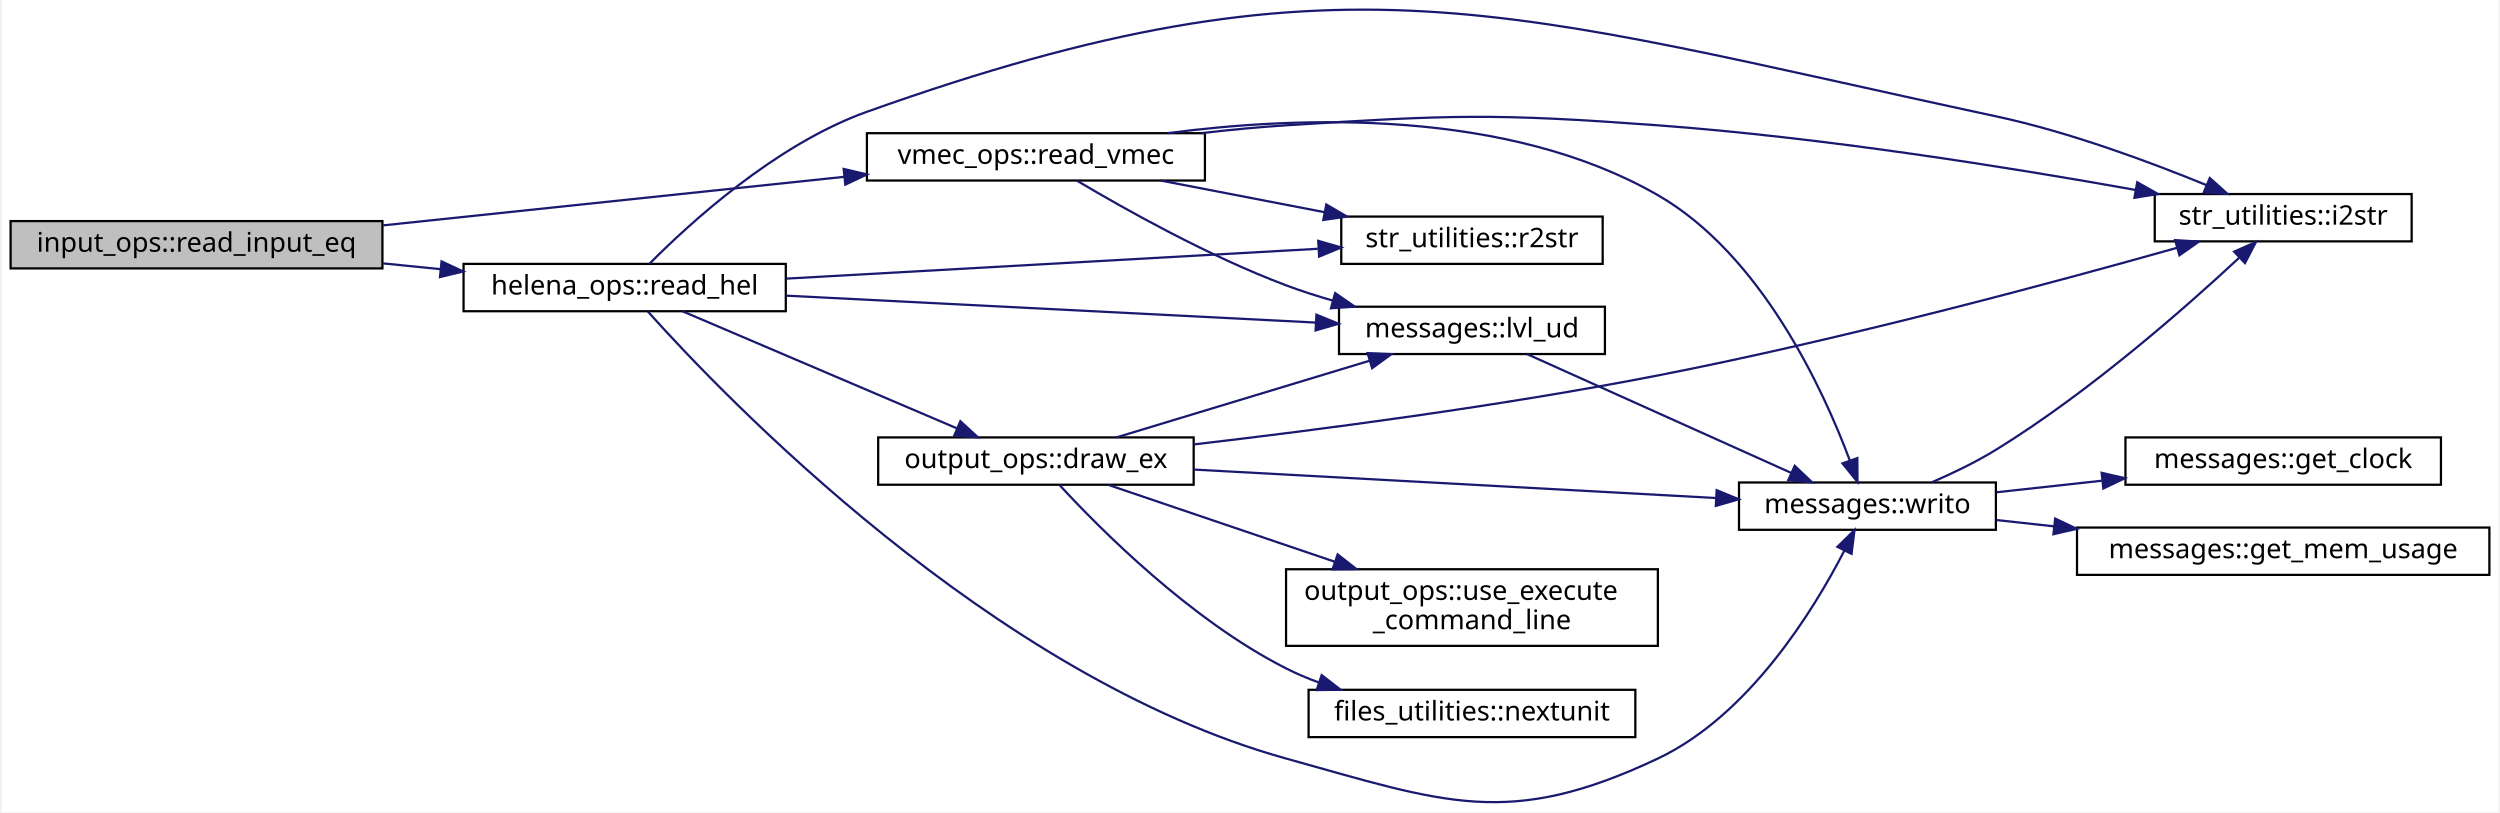
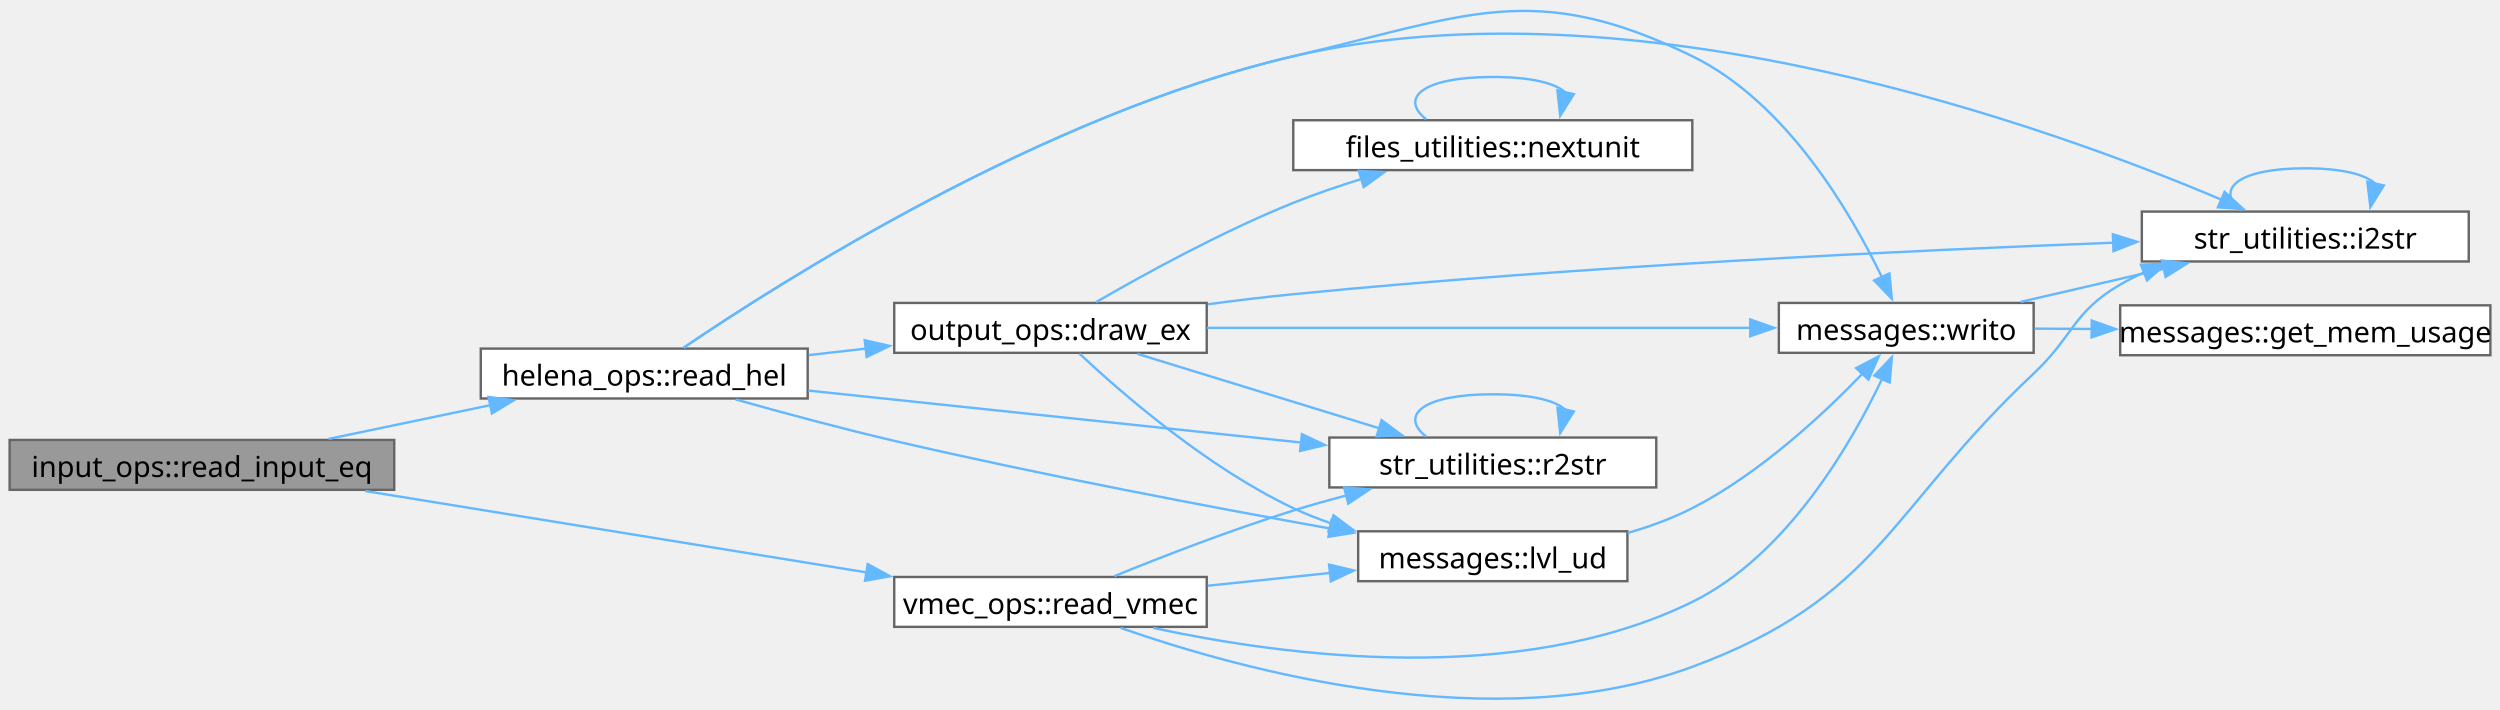
- <svg xmlns="http://www.w3.org/2000/svg" xmlns:xlink="http://www.w3.org/1999/xlink" width="1108pt" height="360pt" viewBox="0.00 0.00 1108.00 360.46">
-   <g id="graph0" class="graph" transform="scale(1 1) rotate(0) translate(4 356.46)">
-     <polygon fill="white" stroke="transparent" points="-4,4 -4,-356.46 1104,-356.46 1104,4 -4,4" />
-     <g id="node1" class="node">
-       <g id="a_node1">
+ <svg xmlns="http://www.w3.org/2000/svg" xmlns:xlink="http://www.w3.org/1999/xlink" width="1040pt" height="295pt" viewBox="0.00 0.00 1040.00 295.00">
+   <g id="graph0" class="graph" transform="scale(1 1) rotate(0) translate(4 290.81)">
+     <g id="Node000001" class="node">
+       <g id="a_Node000001">
        <a xlink:title="Reads the equilibrium input file if no Richardson restart.">
-           <polygon fill="#bfbfbf" stroke="black" points="0,-237.35 0,-258.35 165,-258.35 165,-237.35 0,-237.35" />
-           <text text-anchor="middle" x="82.5" y="-244.75" font-family="Ubuntu Mono" font-size="12.00">input_ops::read_input_eq</text>
-         </a>
-       </g>
-     </g>
-     <g id="node2" class="node">
-       <g id="a_node2">
-         <a xlink:href="namespacehelena__ops.html#ae05ba1182eb002d93c27ca4ff7ab8cf2" target="_top" xlink:title="Reads the HELENA equilibrium data.">
-           <polygon fill="white" stroke="black" points="201,-218.35 201,-239.35 344,-239.35 344,-218.35 201,-218.35" />
-           <text text-anchor="middle" x="272.5" y="-225.75" font-family="Ubuntu Mono" font-size="12.00">helena_ops::read_hel</text>
-         </a>
-       </g>
-     </g>
-     <g id="edge1" class="edge">
-       <path fill="none" stroke="midnightblue" d="M165.14,-239.59C173.59,-238.74 182.18,-237.87 190.63,-237.02" />
-       <polygon fill="midnightblue" stroke="midnightblue" points="191.24,-240.47 200.84,-235.99 190.54,-233.51 191.24,-240.47" />
-     </g>
-     <g id="node12" class="node">
-       <g id="a_node12">
-         <a xlink:href="namespacevmec__ops.html#a5afb9dedf9ef3dc2b4d93e20de2e22b8" target="_top" xlink:title="Reads the VMEC equilibrium data.">
-           <polygon fill="white" stroke="black" points="380,-276.35 380,-297.35 530,-297.35 530,-276.35 380,-276.35" />
-           <text text-anchor="middle" x="455" y="-283.75" font-family="Ubuntu Mono" font-size="12.00">vmec_ops::read_vmec</text>
-         </a>
-       </g>
-     </g>
-     <g id="edge16" class="edge">
-       <path fill="none" stroke="midnightblue" d="M165.27,-256.45C226.03,-262.85 308.66,-271.55 369.96,-278" />
-       <polygon fill="midnightblue" stroke="midnightblue" points="369.68,-281.49 379.99,-279.05 370.41,-274.53 369.68,-281.49" />
-     </g>
-     <g id="node3" class="node">
-       <g id="a_node3">
+           <polygon fill="#999999" stroke="#666666" points="160,-107.79 0,-107.79 0,-87.04 160,-87.04 160,-107.79" />
+           <text xml:space="preserve" text-anchor="middle" x="80" y="-92.39" font-family="Ubuntu Mono" font-size="12.00">input_ops::read_input_eq</text>
+         </a>
+       </g>
+     </g>
+     <g id="Node000002" class="node">
+       <g id="a_Node000002">
+         <a xlink:href="namespacehelena__ops.html#ad227f370bcd063642a98b57e7a4a5abc" target="_top" xlink:title="Reads the HELENA equilibrium data.">
+           <polygon fill="white" stroke="#666666" points="332,-145.79 196,-145.79 196,-125.04 332,-125.04 332,-145.79" />
+           <text xml:space="preserve" text-anchor="middle" x="264" y="-130.39" font-family="Ubuntu Mono" font-size="12.00">helena_ops::read_hel</text>
+         </a>
+       </g>
+     </g>
+     <g id="edge1_Node000001_Node000002" class="edge">
+       <g id="a_edge1_Node000001_Node000002">
+         <a xlink:title=" ">
+           <path fill="none" stroke="#63b8ff" d="M132.67,-108.21C153.61,-112.58 177.99,-117.67 199.96,-122.26" />
+           <polygon fill="#63b8ff" stroke="#63b8ff" points="199.22,-125.68 209.72,-124.3 200.65,-118.83 199.22,-125.68" />
+         </a>
+       </g>
+     </g>
+     <g id="Node000010" class="node">
+       <g id="a_Node000010">
+         <a xlink:href="namespacevmec__ops.html#a3df3b64d29e4242be9116a7a04275103" target="_top" xlink:title="Reads the VMEC equilibrium data.">
+           <polygon fill="white" stroke="#666666" points="498,-50.79 368,-50.79 368,-30.04 498,-30.04 498,-50.79" />
+           <text xml:space="preserve" text-anchor="middle" x="433" y="-35.39" font-family="Ubuntu Mono" font-size="12.00">vmec_ops::read_vmec</text>
+         </a>
+       </g>
+     </g>
+     <g id="edge18_Node000001_Node000010" class="edge">
+       <g id="a_edge18_Node000001_Node000010">
+         <a xlink:title=" ">
+           <path fill="none" stroke="#63b8ff" d="M147.85,-86.56C207.39,-76.89 294.45,-62.76 356.49,-52.68" />
+           <polygon fill="#63b8ff" stroke="#63b8ff" points="356.97,-56.15 366.28,-51.09 355.85,-49.24 356.97,-56.15" />
+         </a>
+       </g>
+     </g>
+     <g id="Node000003" class="node">
+       <g id="a_Node000003">
        <a xlink:href="namespaceoutput__ops.html#a50bfbb88cc91805469353c3ff47b3e2e" target="_top" xlink:title="Use external program to draw a plot.">
-           <polygon fill="white" stroke="black" points="385,-141.35 385,-162.35 525,-162.35 525,-141.35 385,-141.35" />
-           <text text-anchor="middle" x="455" y="-148.75" font-family="Ubuntu Mono" font-size="12.00">output_ops::draw_ex</text>
-         </a>
-       </g>
-     </g>
-     <g id="edge2" class="edge">
-       <path fill="none" stroke="midnightblue" d="M298.22,-218.3C329.73,-204.86 384.35,-181.56 419.83,-166.42" />
-       <polygon fill="midnightblue" stroke="midnightblue" points="421.47,-169.53 429.29,-162.39 418.72,-163.09 421.47,-169.53" />
-     </g>
-     <g id="node4" class="node">
-       <g id="a_node4">
+           <polygon fill="white" stroke="#666666" points="498,-164.79 368,-164.79 368,-144.04 498,-144.04 498,-164.79" />
+           <text xml:space="preserve" text-anchor="middle" x="433" y="-149.39" font-family="Ubuntu Mono" font-size="12.00">output_ops::draw_ex</text>
+         </a>
+       </g>
+     </g>
+     <g id="edge2_Node000002_Node000003" class="edge">
+       <g id="a_edge2_Node000002_Node000003">
+         <a xlink:title=" ">
+           <path fill="none" stroke="#63b8ff" d="M332.44,-143.09C340.32,-143.99 348.39,-144.91 356.37,-145.82" />
+           <polygon fill="#63b8ff" stroke="#63b8ff" points="355.72,-149.26 366.05,-146.92 356.51,-142.31 355.72,-149.26" />
+         </a>
+       </g>
+     </g>
+     <g id="Node000004" class="node">
+       <g id="a_Node000004">
        <a xlink:href="namespacestr__utilities.html#a0b97e51770725a3e98ed393d26681414" target="_top" xlink:title="Convert an integer to string.">
-           <polygon fill="white" stroke="black" points="951.5,-249.35 951.5,-270.35 1065.5,-270.35 1065.5,-249.35 951.5,-249.35" />
-           <text text-anchor="middle" x="1008.5" y="-256.75" font-family="Ubuntu Mono" font-size="12.00">str_utilities::i2str</text>
-         </a>
-       </g>
-     </g>
-     <g id="edge12" class="edge">
-       <path fill="none" stroke="midnightblue" d="M283.46,-239.37C301.01,-257.08 339.42,-292.36 380,-306.85 589.7,-381.72 663.26,-351.44 881,-304.85 913.6,-297.87 949.25,-284.64 974.38,-274.33" />
-       <polygon fill="midnightblue" stroke="midnightblue" points="975.92,-277.48 983.79,-270.4 973.22,-271.02 975.92,-277.48" />
-     </g>
-     <g id="node5" class="node">
-       <g id="a_node5">
+           <polygon fill="white" stroke="#666666" points="1023,-202.79 887,-202.79 887,-182.04 1023,-182.04 1023,-202.79" />
+           <text xml:space="preserve" text-anchor="middle" x="955" y="-187.39" font-family="Ubuntu Mono" font-size="12.00">str_utilities::i2str</text>
+         </a>
+       </g>
+     </g>
+     <g id="edge14_Node000002_Node000004" class="edge">
+       <g id="a_edge14_Node000002_Node000004">
+         <a xlink:title=" ">
+           <path fill="none" stroke="#63b8ff" d="M280.41,-146.18C320.11,-173.17 430.12,-243.31 534,-267.42 676.4,-300.48 848.88,-237.98 920.41,-207.62" />
+           <polygon fill="#63b8ff" stroke="#63b8ff" points="921.43,-210.99 929.22,-203.82 918.65,-204.57 921.43,-210.99" />
+         </a>
+       </g>
+     </g>
+     <g id="Node000005" class="node">
+       <g id="a_Node000005">
        <a xlink:href="namespacemessages.html#a6e6bfb084063e4cc91ee86e542043302" target="_top" xlink:title="Increases/decreases lvl of output.">
-           <polygon fill="white" stroke="black" points="589.5,-199.35 589.5,-220.35 707.5,-220.35 707.5,-199.35 589.5,-199.35" />
-           <text text-anchor="middle" x="648.5" y="-206.75" font-family="Ubuntu Mono" font-size="12.00">messages::lvl_ud</text>
-         </a>
-       </g>
-     </g>
-     <g id="edge13" class="edge">
-       <path fill="none" stroke="midnightblue" d="M344.29,-225.25C411.63,-221.83 512.28,-216.72 578.89,-213.33" />
-       <polygon fill="midnightblue" stroke="midnightblue" points="579.47,-216.81 589.28,-212.8 579.11,-209.82 579.47,-216.81" />
-     </g>
-     <g id="node6" class="node">
-       <g id="a_node6">
+           <polygon fill="white" stroke="#666666" points="673,-69.79 561,-69.79 561,-49.04 673,-49.04 673,-69.79" />
+           <text xml:space="preserve" text-anchor="middle" x="617" y="-54.39" font-family="Ubuntu Mono" font-size="12.00">messages::lvl_ud</text>
+         </a>
+       </g>
+     </g>
+     <g id="edge15_Node000002_Node000005" class="edge">
+       <g id="a_edge15_Node000002_Node000005">
+         <a xlink:title=" ">
+           <path fill="none" stroke="#63b8ff" d="M302.02,-124.64C321.55,-119.14 345.98,-112.54 368,-107.42 429.03,-93.24 499.18,-79.94 549.27,-70.95" />
+           <polygon fill="#63b8ff" stroke="#63b8ff" points="549.87,-74.4 559.1,-69.19 548.64,-67.5 549.87,-74.4" />
+         </a>
+       </g>
+     </g>
+     <g id="Node000006" class="node">
+       <g id="a_Node000006">
        <a xlink:href="namespacemessages.html#aa4a8d01563e92558e8a0875b075ec54c" target="_top" xlink:title="Write output to file identified by output_i.">
-           <polygon fill="white" stroke="black" points="767,-121.35 767,-142.35 881,-142.35 881,-121.35 767,-121.35" />
-           <text text-anchor="middle" x="824" y="-128.75" font-family="Ubuntu Mono" font-size="12.00">messages::writo</text>
-         </a>
-       </g>
-     </g>
-     <g id="edge15" class="edge">
-       <path fill="none" stroke="midnightblue" d="M282.71,-218.3C316.07,-181.06 435.51,-56.1 566,-19.85 636.66,-0.21 664.7,11.49 731,-19.85 771.35,-38.92 799.94,-85.31 813.71,-112.02" />
-       <polygon fill="midnightblue" stroke="midnightblue" points="810.68,-113.79 818.25,-121.2 816.95,-110.68 810.68,-113.79" />
-     </g>
-     <g id="node11" class="node">
-       <g id="a_node11">
+           <polygon fill="white" stroke="#666666" points="842,-164.79 736,-164.79 736,-144.04 842,-144.04 842,-164.79" />
+           <text xml:space="preserve" text-anchor="middle" x="789" y="-149.39" font-family="Ubuntu Mono" font-size="12.00">messages::writo</text>
+         </a>
+       </g>
+     </g>
+     <g id="edge17_Node000002_Node000006" class="edge">
+       <g id="a_edge17_Node000002_Node000006">
+         <a xlink:title=" ">
+           <path fill="none" stroke="#63b8ff" d="M280.41,-146.18C320.11,-173.17 430.12,-243.31 534,-267.42 605.87,-284.1 633.71,-299.81 700,-267.42 739.1,-248.31 765.86,-202.52 778.89,-175.46" />
+           <polygon fill="#63b8ff" stroke="#63b8ff" points="782,-177.07 782.99,-166.52 775.64,-174.15 782,-177.07" />
+         </a>
+       </g>
+     </g>
+     <g id="Node000009" class="node">
+       <g id="a_Node000009">
        <a xlink:href="namespacestr__utilities.html#a92ac6c0af1979df094de1caddd28ade0" target="_top" xlink:title="Convert a real (double) to string.">
-           <polygon fill="white" stroke="black" points="590.5,-239.35 590.5,-260.35 706.5,-260.35 706.5,-239.35 590.5,-239.35" />
-           <text text-anchor="middle" x="648.5" y="-246.75" font-family="Ubuntu Mono" font-size="12.00">str_utilities::r2str</text>
-         </a>
-       </g>
-     </g>
-     <g id="edge14" class="edge">
-       <path fill="none" stroke="midnightblue" d="M344.29,-232.82C412.03,-236.62 513.48,-242.32 580.08,-246.06" />
-       <polygon fill="midnightblue" stroke="midnightblue" points="580.28,-249.58 590.46,-246.64 580.67,-242.59 580.28,-249.58" />
-     </g>
-     <g id="edge3" class="edge">
-       <path fill="none" stroke="midnightblue" d="M525.01,-159.24C580.84,-165.73 661.34,-176.26 731,-189.85 812.9,-205.82 906.78,-231.09 961.39,-246.5" />
-       <polygon fill="midnightblue" stroke="midnightblue" points="960.54,-249.9 971.12,-249.26 962.45,-243.17 960.54,-249.9" />
-     </g>
-     <g id="edge4" class="edge">
-       <path fill="none" stroke="midnightblue" d="M490.68,-162.35C522.17,-171.89 568.78,-186 603.01,-196.37" />
-       <polygon fill="midnightblue" stroke="midnightblue" points="602.17,-199.77 612.76,-199.32 604.2,-193.07 602.17,-199.77" />
-     </g>
-     <g id="edge11" class="edge">
-       <path fill="none" stroke="midnightblue" d="M525.03,-148.08C591.45,-144.46 691.19,-139.03 756.68,-135.46" />
-       <polygon fill="midnightblue" stroke="midnightblue" points="757.09,-138.94 766.89,-134.9 756.71,-131.95 757.09,-138.94" />
-     </g>
-     <g id="node9" class="node">
-       <g id="a_node9">
+           <polygon fill="white" stroke="#666666" points="685,-108.79 549,-108.79 549,-88.04 685,-88.04 685,-108.79" />
+           <text xml:space="preserve" text-anchor="middle" x="617" y="-93.39" font-family="Ubuntu Mono" font-size="12.00">str_utilities::r2str</text>
+         </a>
+       </g>
+     </g>
+     <g id="edge16_Node000002_Node000009" class="edge">
+       <g id="a_edge16_Node000002_Node000009">
+         <a xlink:title=" ">
+           <path fill="none" stroke="#63b8ff" d="M332.26,-128.33C390.82,-122.16 475.76,-113.2 537.44,-106.7" />
+           <polygon fill="#63b8ff" stroke="#63b8ff" points="537.58,-110.21 547.16,-105.68 536.85,-103.24 537.58,-110.21" />
+         </a>
+       </g>
+     </g>
+     <g id="edge3_Node000003_Node000004" class="edge">
+       <g id="a_edge3_Node000003_Node000004">
+         <a xlink:title=" ">
+           <path fill="none" stroke="#63b8ff" d="M498.46,-164.24C510.26,-165.81 522.49,-167.29 534,-168.42 652.65,-180.1 790.77,-186.64 875.28,-189.85" />
+           <polygon fill="#63b8ff" stroke="#63b8ff" points="874.95,-193.34 885.07,-190.21 875.21,-186.34 874.95,-193.34" />
+         </a>
+       </g>
+     </g>
+     <g id="edge5_Node000003_Node000005" class="edge">
+       <g id="a_edge5_Node000003_Node000005">
+         <a xlink:title=" ">
+           <path fill="none" stroke="#63b8ff" d="M445,-143.74C462.42,-127.42 498.09,-96.38 534,-79.42 539.09,-77.02 544.49,-74.88 550.01,-73" />
+           <polygon fill="#63b8ff" stroke="#63b8ff" points="550.74,-76.43 559.24,-70.11 548.65,-69.75 550.74,-76.43" />
+         </a>
+       </g>
+     </g>
+     <g id="edge13_Node000003_Node000006" class="edge">
+       <g id="a_edge13_Node000003_Node000006">
+         <a xlink:title=" ">
+           <path fill="none" stroke="#63b8ff" d="M498.11,-154.42C562.29,-154.42 660.48,-154.42 724.46,-154.42" />
+           <polygon fill="#63b8ff" stroke="#63b8ff" points="724.09,-157.92 734.09,-154.42 724.09,-150.92 724.09,-157.92" />
+         </a>
+       </g>
+     </g>
+     <g id="Node000008" class="node">
+       <g id="a_Node000008">
        <a xlink:href="namespacefiles__utilities.html#ac6066df405564ba2f5e3c4bba726c1f8" target="_top" xlink:title="Search for available new unit.">
-           <polygon fill="white" stroke="black" points="576,-29.35 576,-50.35 721,-50.35 721,-29.35 576,-29.35" />
-           <text text-anchor="middle" x="648.5" y="-36.75" font-family="Ubuntu Mono" font-size="12.00">files_utilities::nextunit</text>
-         </a>
-       </g>
-     </g>
-     <g id="edge9" class="edge">
-       <path fill="none" stroke="midnightblue" d="M465.47,-141.22C483.22,-121.96 523.57,-81.32 566,-59.85 570.59,-57.52 575.47,-55.46 580.47,-53.62" />
-       <polygon fill="midnightblue" stroke="midnightblue" points="581.81,-56.87 590.18,-50.38 579.59,-50.23 581.81,-56.87" />
-     </g>
-     <g id="node10" class="node">
-       <g id="a_node10">
-         <a xlink:href="namespaceoutput__ops.html#aa9e4855511b6ea16a08b3efb587bec51" target="_top" xlink:title="Executes command line, or displays a message if disabled.">
-           <polygon fill="white" stroke="black" points="566,-69.85 566,-103.85 731,-103.85 731,-69.85 566,-69.85" />
-           <text text-anchor="start" x="574" y="-90.25" font-family="Ubuntu Mono" font-size="12.00">output_ops::use_execute</text>
-           <text text-anchor="middle" x="648.5" y="-77.25" font-family="Ubuntu Mono" font-size="12.00">_command_line</text>
-         </a>
-       </g>
-     </g>
-     <g id="edge10" class="edge">
-       <path fill="none" stroke="midnightblue" d="M487.19,-141.26C514.3,-132.06 554.33,-118.47 587.6,-107.18" />
-       <polygon fill="midnightblue" stroke="midnightblue" points="588.89,-110.43 597.24,-103.91 586.64,-103.81 588.89,-110.43" />
-     </g>
-     <g id="edge5" class="edge">
-       <path fill="none" stroke="midnightblue" d="M672.9,-199.33C703.17,-185.72 756.06,-161.94 790.29,-146.55" />
-       <polygon fill="midnightblue" stroke="midnightblue" points="791.73,-149.74 799.42,-142.45 788.86,-143.36 791.73,-149.74" />
-     </g>
-     <g id="edge8" class="edge">
-       <path fill="none" stroke="midnightblue" d="M852.51,-142.41C861.82,-146.43 872.11,-151.38 881,-156.85 922.43,-182.34 965.21,-219.98 988.88,-242" />
-       <polygon fill="midnightblue" stroke="midnightblue" points="986.73,-244.79 996.42,-249.09 991.53,-239.7 986.73,-244.79" />
-     </g>
-     <g id="node7" class="node">
-       <g id="a_node7">
-         <a xlink:href="namespacemessages.html#a61fd0b51b5e37d58fdc993c01792a3fd" target="_top" xlink:title="Returns the time.">
-           <polygon fill="white" stroke="black" points="938.5,-141.35 938.5,-162.35 1078.5,-162.35 1078.5,-141.35 938.5,-141.35" />
-           <text text-anchor="middle" x="1008.5" y="-148.75" font-family="Ubuntu Mono" font-size="12.00">messages::get_clock</text>
-         </a>
-       </g>
-     </g>
-     <g id="edge6" class="edge">
-       <path fill="none" stroke="midnightblue" d="M881.25,-138.01C896.02,-139.63 912.24,-141.41 927.99,-143.13" />
-       <polygon fill="midnightblue" stroke="midnightblue" points="927.93,-146.65 938.25,-144.26 928.69,-139.69 927.93,-146.65" />
-     </g>
-     <g id="node8" class="node">
-       <g id="a_node8">
+           <polygon fill="white" stroke="#666666" points="700,-240.79 534,-240.79 534,-220.04 700,-220.04 700,-240.79" />
+           <text xml:space="preserve" text-anchor="middle" x="617" y="-225.39" font-family="Ubuntu Mono" font-size="12.00">files_utilities::nextunit</text>
+         </a>
+       </g>
+     </g>
+     <g id="edge9_Node000003_Node000008" class="edge">
+       <g id="a_edge9_Node000003_Node000008">
+         <a xlink:title=" ">
+           <path fill="none" stroke="#63b8ff" d="M451.93,-165.1C471.56,-176.48 504.22,-194.45 534,-206.42 543.1,-210.08 552.97,-213.45 562.6,-216.43" />
+           <polygon fill="#63b8ff" stroke="#63b8ff" points="561.29,-219.69 571.88,-219.2 563.3,-212.99 561.29,-219.69" />
+         </a>
+       </g>
+     </g>
+     <g id="edge11_Node000003_Node000009" class="edge">
+       <g id="a_edge11_Node000003_Node000009">
+         <a xlink:title=" ">
+           <path fill="none" stroke="#63b8ff" d="M469.09,-143.62C497.83,-134.78 538.71,-122.2 570.05,-112.56" />
+           <polygon fill="#63b8ff" stroke="#63b8ff" points="570.73,-116.01 579.26,-109.72 568.67,-109.32 570.73,-116.01" />
+         </a>
+       </g>
+     </g>
+     <g id="edge4_Node000004_Node000004" class="edge">
+       <g id="a_edge4_Node000004_Node000004">
+         <a xlink:title=" ">
+           <path fill="none" stroke="#63b8ff" d="M928.25,-203.19C917.55,-211.85 926.47,-220.79 955,-220.79 970.6,-220.79 980.34,-218.12 984.21,-214.28" />
+           <polygon fill="#63b8ff" stroke="#63b8ff" points="987.66,-213.67 982.08,-204.67 980.83,-215.19 987.66,-213.67" />
+         </a>
+       </g>
+     </g>
+     <g id="edge6_Node000005_Node000006" class="edge">
+       <g id="a_edge6_Node000005_Node000006">
+         <a xlink:title=" ">
+           <path fill="none" stroke="#63b8ff" d="M673.1,-69.09C682.35,-71.77 691.65,-75.15 700,-79.42 727.85,-93.66 754.41,-118.35 770.92,-135.5" />
+           <polygon fill="#63b8ff" stroke="#63b8ff" points="768.16,-137.68 777.56,-142.58 773.27,-132.89 768.16,-137.68" />
+         </a>
+       </g>
+     </g>
+     <g id="edge8_Node000006_Node000004" class="edge">
+       <g id="a_edge8_Node000006_Node000004">
+         <a xlink:title=" ">
+           <path fill="none" stroke="#63b8ff" d="M836.56,-165.21C855.17,-169.52 876.79,-174.53 896.38,-179.07" />
+           <polygon fill="#63b8ff" stroke="#63b8ff" points="895.32,-182.42 905.85,-181.26 896.9,-175.6 895.32,-182.42" />
+         </a>
+       </g>
+     </g>
+     <g id="Node000007" class="node">
+       <g id="a_Node000007">
        <a xlink:href="namespacemessages.html#a82dddaab795b78b3d39e1ff1aab2f665" target="_top" xlink:title="Returns the memory usage in kilobytes.">
-           <polygon fill="white" stroke="black" points="917,-101.35 917,-122.35 1100,-122.35 1100,-101.35 917,-101.35" />
-           <text text-anchor="middle" x="1008.5" y="-108.75" font-family="Ubuntu Mono" font-size="12.00">messages::get_mem_usage</text>
-         </a>
-       </g>
-     </g>
-     <g id="edge7" class="edge">
-       <path fill="none" stroke="midnightblue" d="M881.25,-125.68C889.46,-124.78 898.13,-123.83 906.91,-122.87" />
-       <polygon fill="midnightblue" stroke="midnightblue" points="907.3,-126.35 916.86,-121.78 906.53,-119.39 907.3,-126.35" />
-     </g>
-     <g id="edge17" class="edge">
-       <path fill="none" stroke="midnightblue" d="M528.36,-297.38C540.88,-298.82 553.8,-300.07 566,-300.85 639.19,-305.48 657.87,-306.24 731,-300.85 804.01,-295.46 886.99,-282.19 942.84,-272.19" />
-       <polygon fill="midnightblue" stroke="midnightblue" points="943.72,-275.58 952.94,-270.36 942.48,-268.7 943.72,-275.58" />
-     </g>
-     <g id="edge18" class="edge">
-       <path fill="none" stroke="midnightblue" d="M473.31,-276.22C494.49,-263.62 531.77,-242.7 566,-229.85 572.66,-227.34 579.74,-225.07 586.84,-223.03" />
-       <polygon fill="midnightblue" stroke="midnightblue" points="587.78,-226.4 596.5,-220.38 585.93,-219.65 587.78,-226.4" />
-     </g>
-     <g id="edge20" class="edge">
-       <path fill="none" stroke="midnightblue" d="M513.38,-297.36C572.12,-305.06 664.05,-308.38 731,-269.85 776.96,-243.39 804.41,-183.57 816.19,-152.09" />
-       <polygon fill="midnightblue" stroke="midnightblue" points="819.52,-153.18 819.59,-142.59 812.93,-150.82 819.52,-153.18" />
-     </g>
-     <g id="edge19" class="edge">
-       <path fill="none" stroke="midnightblue" d="M510.36,-276.34C533,-271.97 559.47,-266.85 583.08,-262.29" />
-       <polygon fill="midnightblue" stroke="midnightblue" points="583.85,-265.71 593,-260.38 582.52,-258.84 583.85,-265.71" />
+           <polygon fill="white" stroke="#666666" points="1032,-163.79 878,-163.79 878,-143.04 1032,-143.04 1032,-163.79" />
+           <text xml:space="preserve" text-anchor="middle" x="955" y="-148.39" font-family="Ubuntu Mono" font-size="12.00">messages::get_mem_usage</text>
+         </a>
+       </g>
+     </g>
+     <g id="edge7_Node000006_Node000007" class="edge">
+       <g id="a_edge7_Node000006_Node000007">
+         <a xlink:title=" ">
+           <path fill="none" stroke="#63b8ff" d="M842.34,-154.1C849.99,-154.05 858.03,-154 866.15,-153.96" />
+           <polygon fill="#63b8ff" stroke="#63b8ff" points="866.16,-157.46 876.14,-153.89 866.11,-150.46 866.16,-157.46" />
+         </a>
+       </g>
+     </g>
+     <g id="edge10_Node000008_Node000008" class="edge">
+       <g id="a_edge10_Node000008_Node000008">
+         <a xlink:title=" ">
+           <path fill="none" stroke="#63b8ff" d="M589.29,-241.19C578.2,-249.85 587.44,-258.79 617,-258.79 633.17,-258.79 643.26,-256.12 647.27,-252.28" />
+           <polygon fill="#63b8ff" stroke="#63b8ff" points="650.71,-251.63 645.05,-242.67 643.89,-253.2 650.71,-251.63" />
+         </a>
+       </g>
+     </g>
+     <g id="edge12_Node000009_Node000009" class="edge">
+       <g id="a_edge12_Node000009_Node000009">
+         <a xlink:title=" ">
+           <path fill="none" stroke="#63b8ff" d="M589.29,-109.19C578.2,-117.85 587.44,-126.79 617,-126.79 633.17,-126.79 643.26,-124.12 647.27,-120.28" />
+           <polygon fill="#63b8ff" stroke="#63b8ff" points="650.71,-119.63 645.05,-110.67 643.89,-121.2 650.71,-119.63" />
+         </a>
+       </g>
+     </g>
+     <g id="edge19_Node000010_Node000004" class="edge">
+       <g id="a_edge19_Node000010_Node000004">
+         <a xlink:title=" ">
+           <path fill="none" stroke="#63b8ff" d="M462.22,-29.58C511.95,-12.18 617.74,17.07 700,-13.42 778.02,-42.33 781.37,-78.43 842,-135.42 858.72,-151.13 858.18,-160.86 878,-172.42 881.18,-174.28 884.54,-175.96 888,-177.5" />
+           <polygon fill="#63b8ff" stroke="#63b8ff" points="886.61,-180.71 897.19,-181.1 889.16,-174.19 886.61,-180.71" />
+         </a>
+       </g>
+     </g>
+     <g id="edge20_Node000010_Node000005" class="edge">
+       <g id="a_edge20_Node000010_Node000005">
+         <a xlink:title=" ">
+           <path fill="none" stroke="#63b8ff" d="M498.42,-47.15C514.96,-48.87 532.77,-50.73 549.41,-52.47" />
+           <polygon fill="#63b8ff" stroke="#63b8ff" points="548.9,-55.93 559.21,-53.49 549.63,-48.97 548.9,-55.93" />
+         </a>
+       </g>
+     </g>
+     <g id="edge22_Node000010_Node000006" class="edge">
+       <g id="a_edge22_Node000010_Node000006">
+         <a xlink:title=" ">
+           <path fill="none" stroke="#63b8ff" d="M475.72,-29.61C530.36,-17.79 627.67,-4.88 700,-40.42 739.27,-59.71 765.97,-105.9 778.94,-133.2" />
+           <polygon fill="#63b8ff" stroke="#63b8ff" points="775.71,-134.56 783.03,-142.23 782.09,-131.67 775.71,-134.56" />
+         </a>
+       </g>
+     </g>
+     <g id="edge21_Node000010_Node000009" class="edge">
+       <g id="a_edge21_Node000010_Node000009">
+         <a xlink:title=" ">
+           <path fill="none" stroke="#63b8ff" d="M459.59,-51.15C479.62,-59.3 508.28,-70.43 534,-78.42 541.15,-80.64 548.7,-82.77 556.22,-84.76" />
+           <polygon fill="#63b8ff" stroke="#63b8ff" points="555.14,-88.09 565.7,-87.19 556.88,-81.31 555.14,-88.09" />
+         </a>
+       </g>
    </g>
  </g>
</svg>
